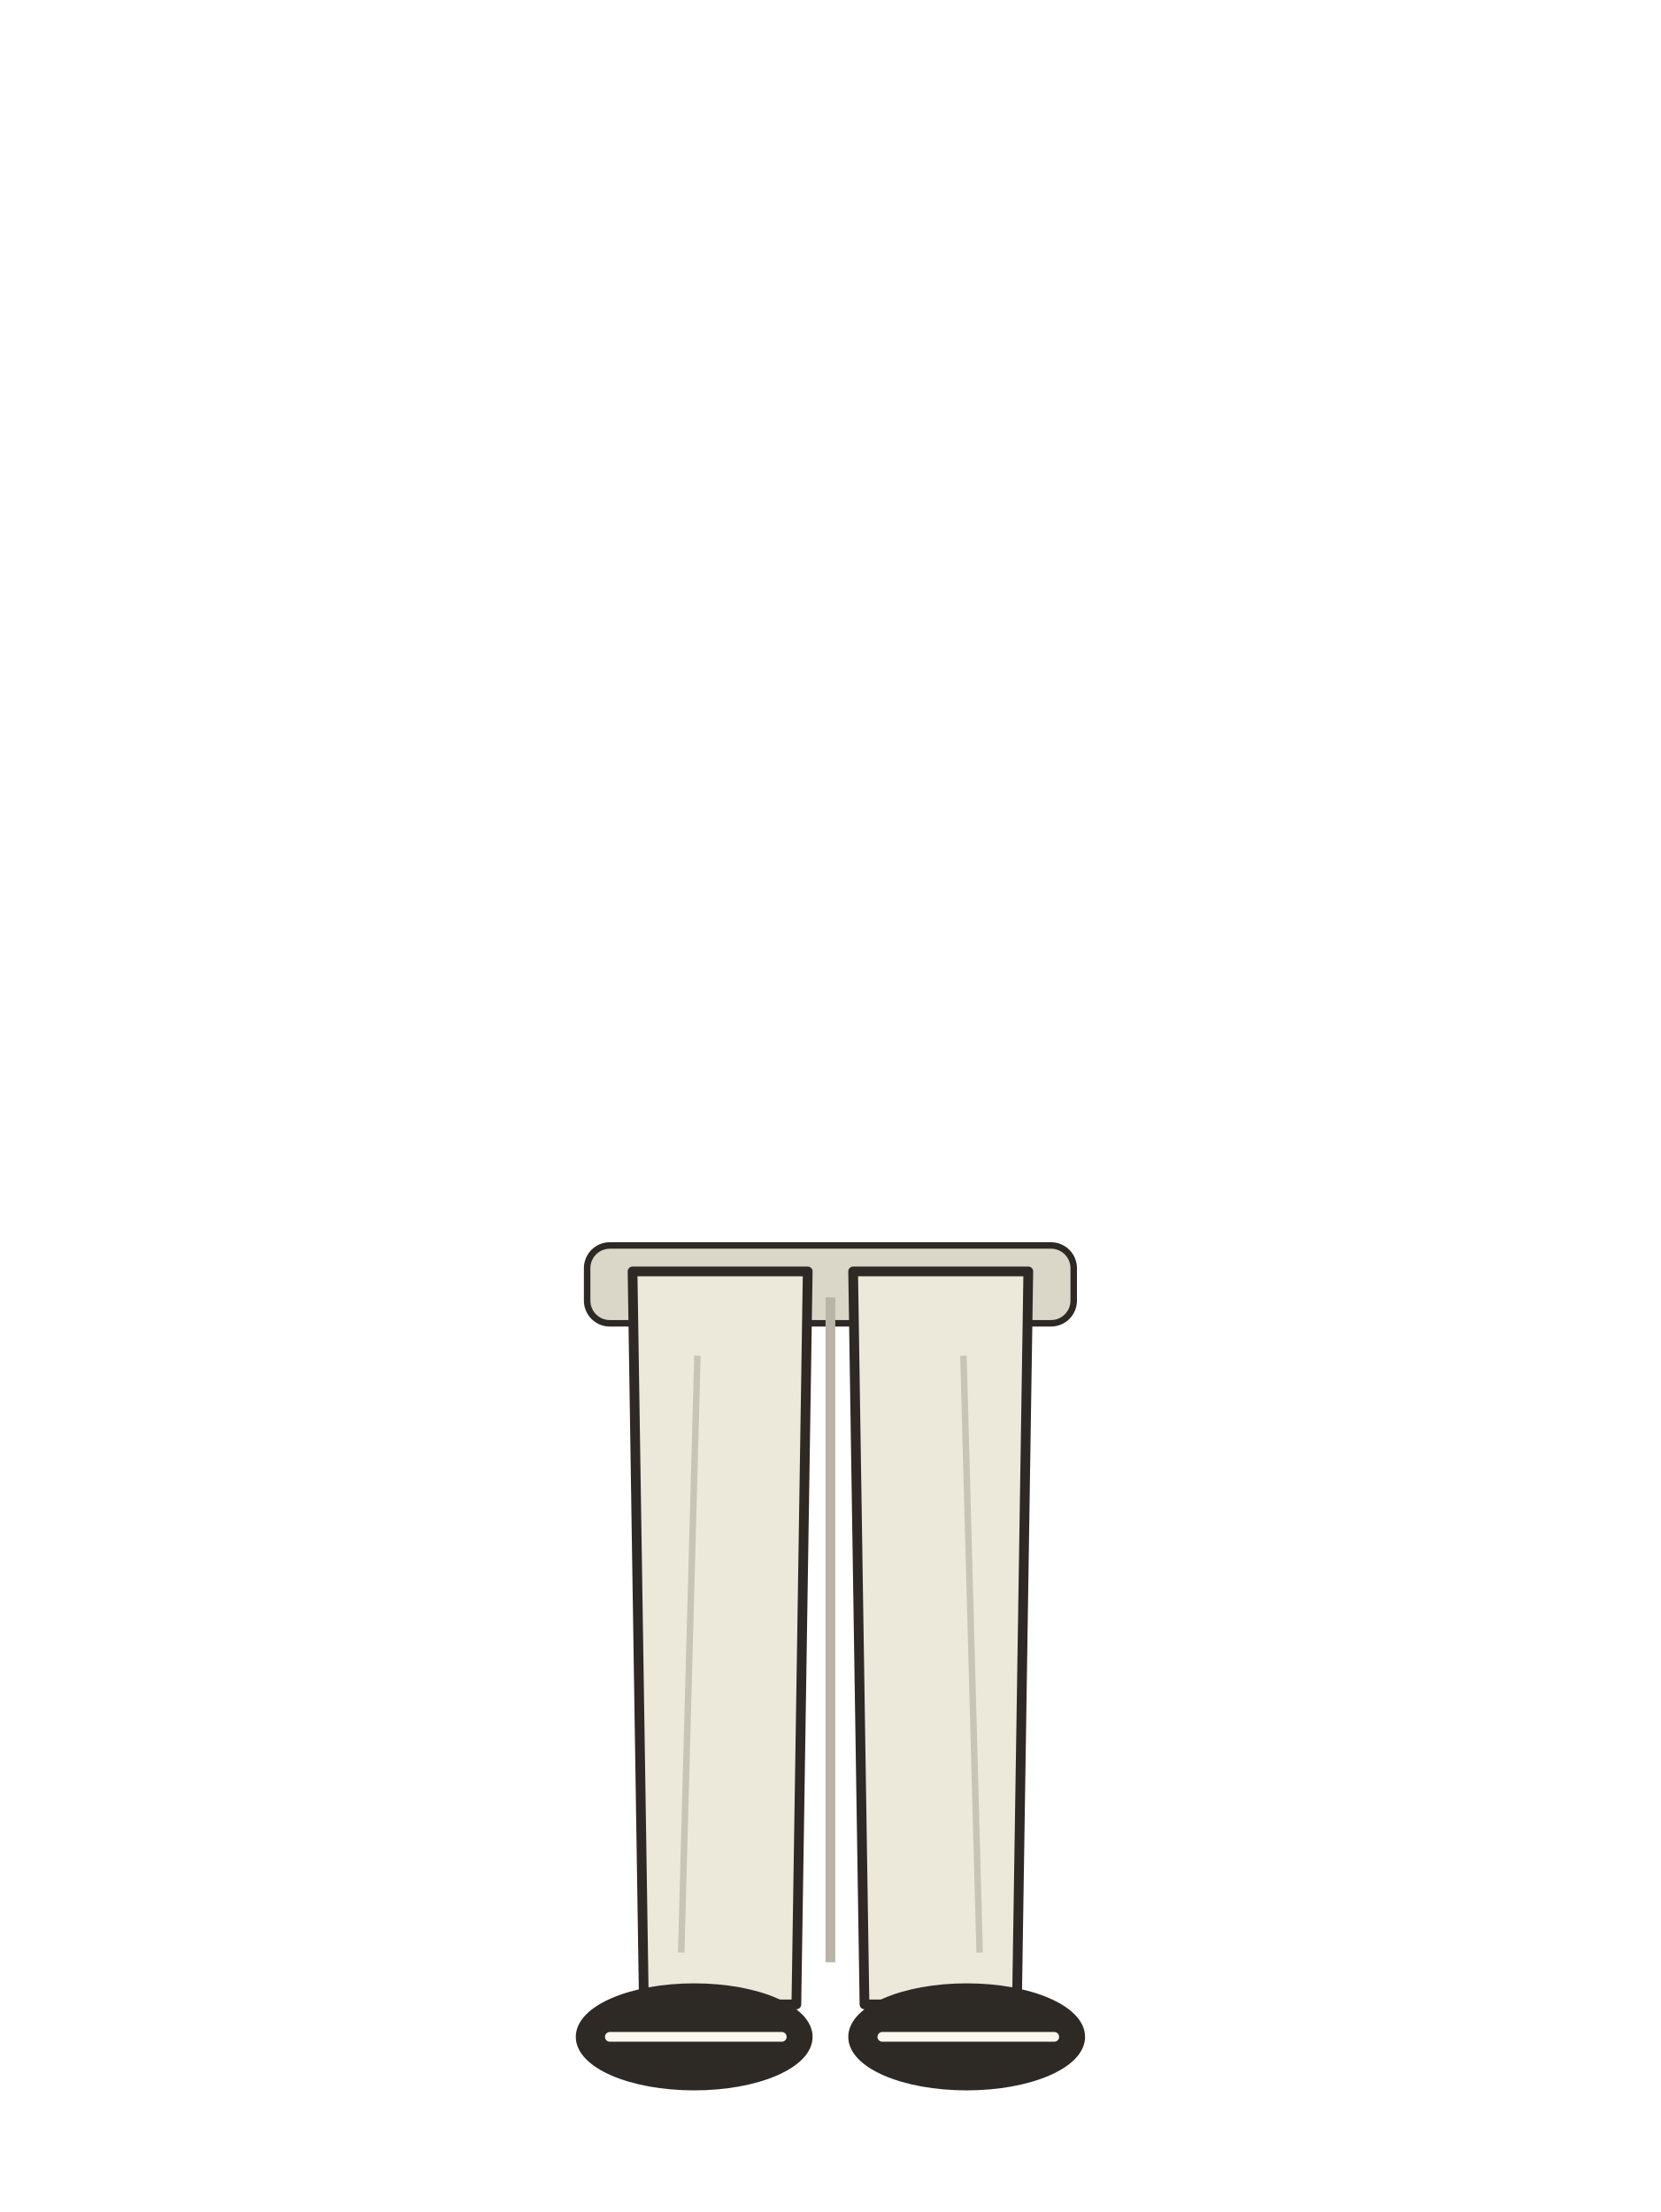
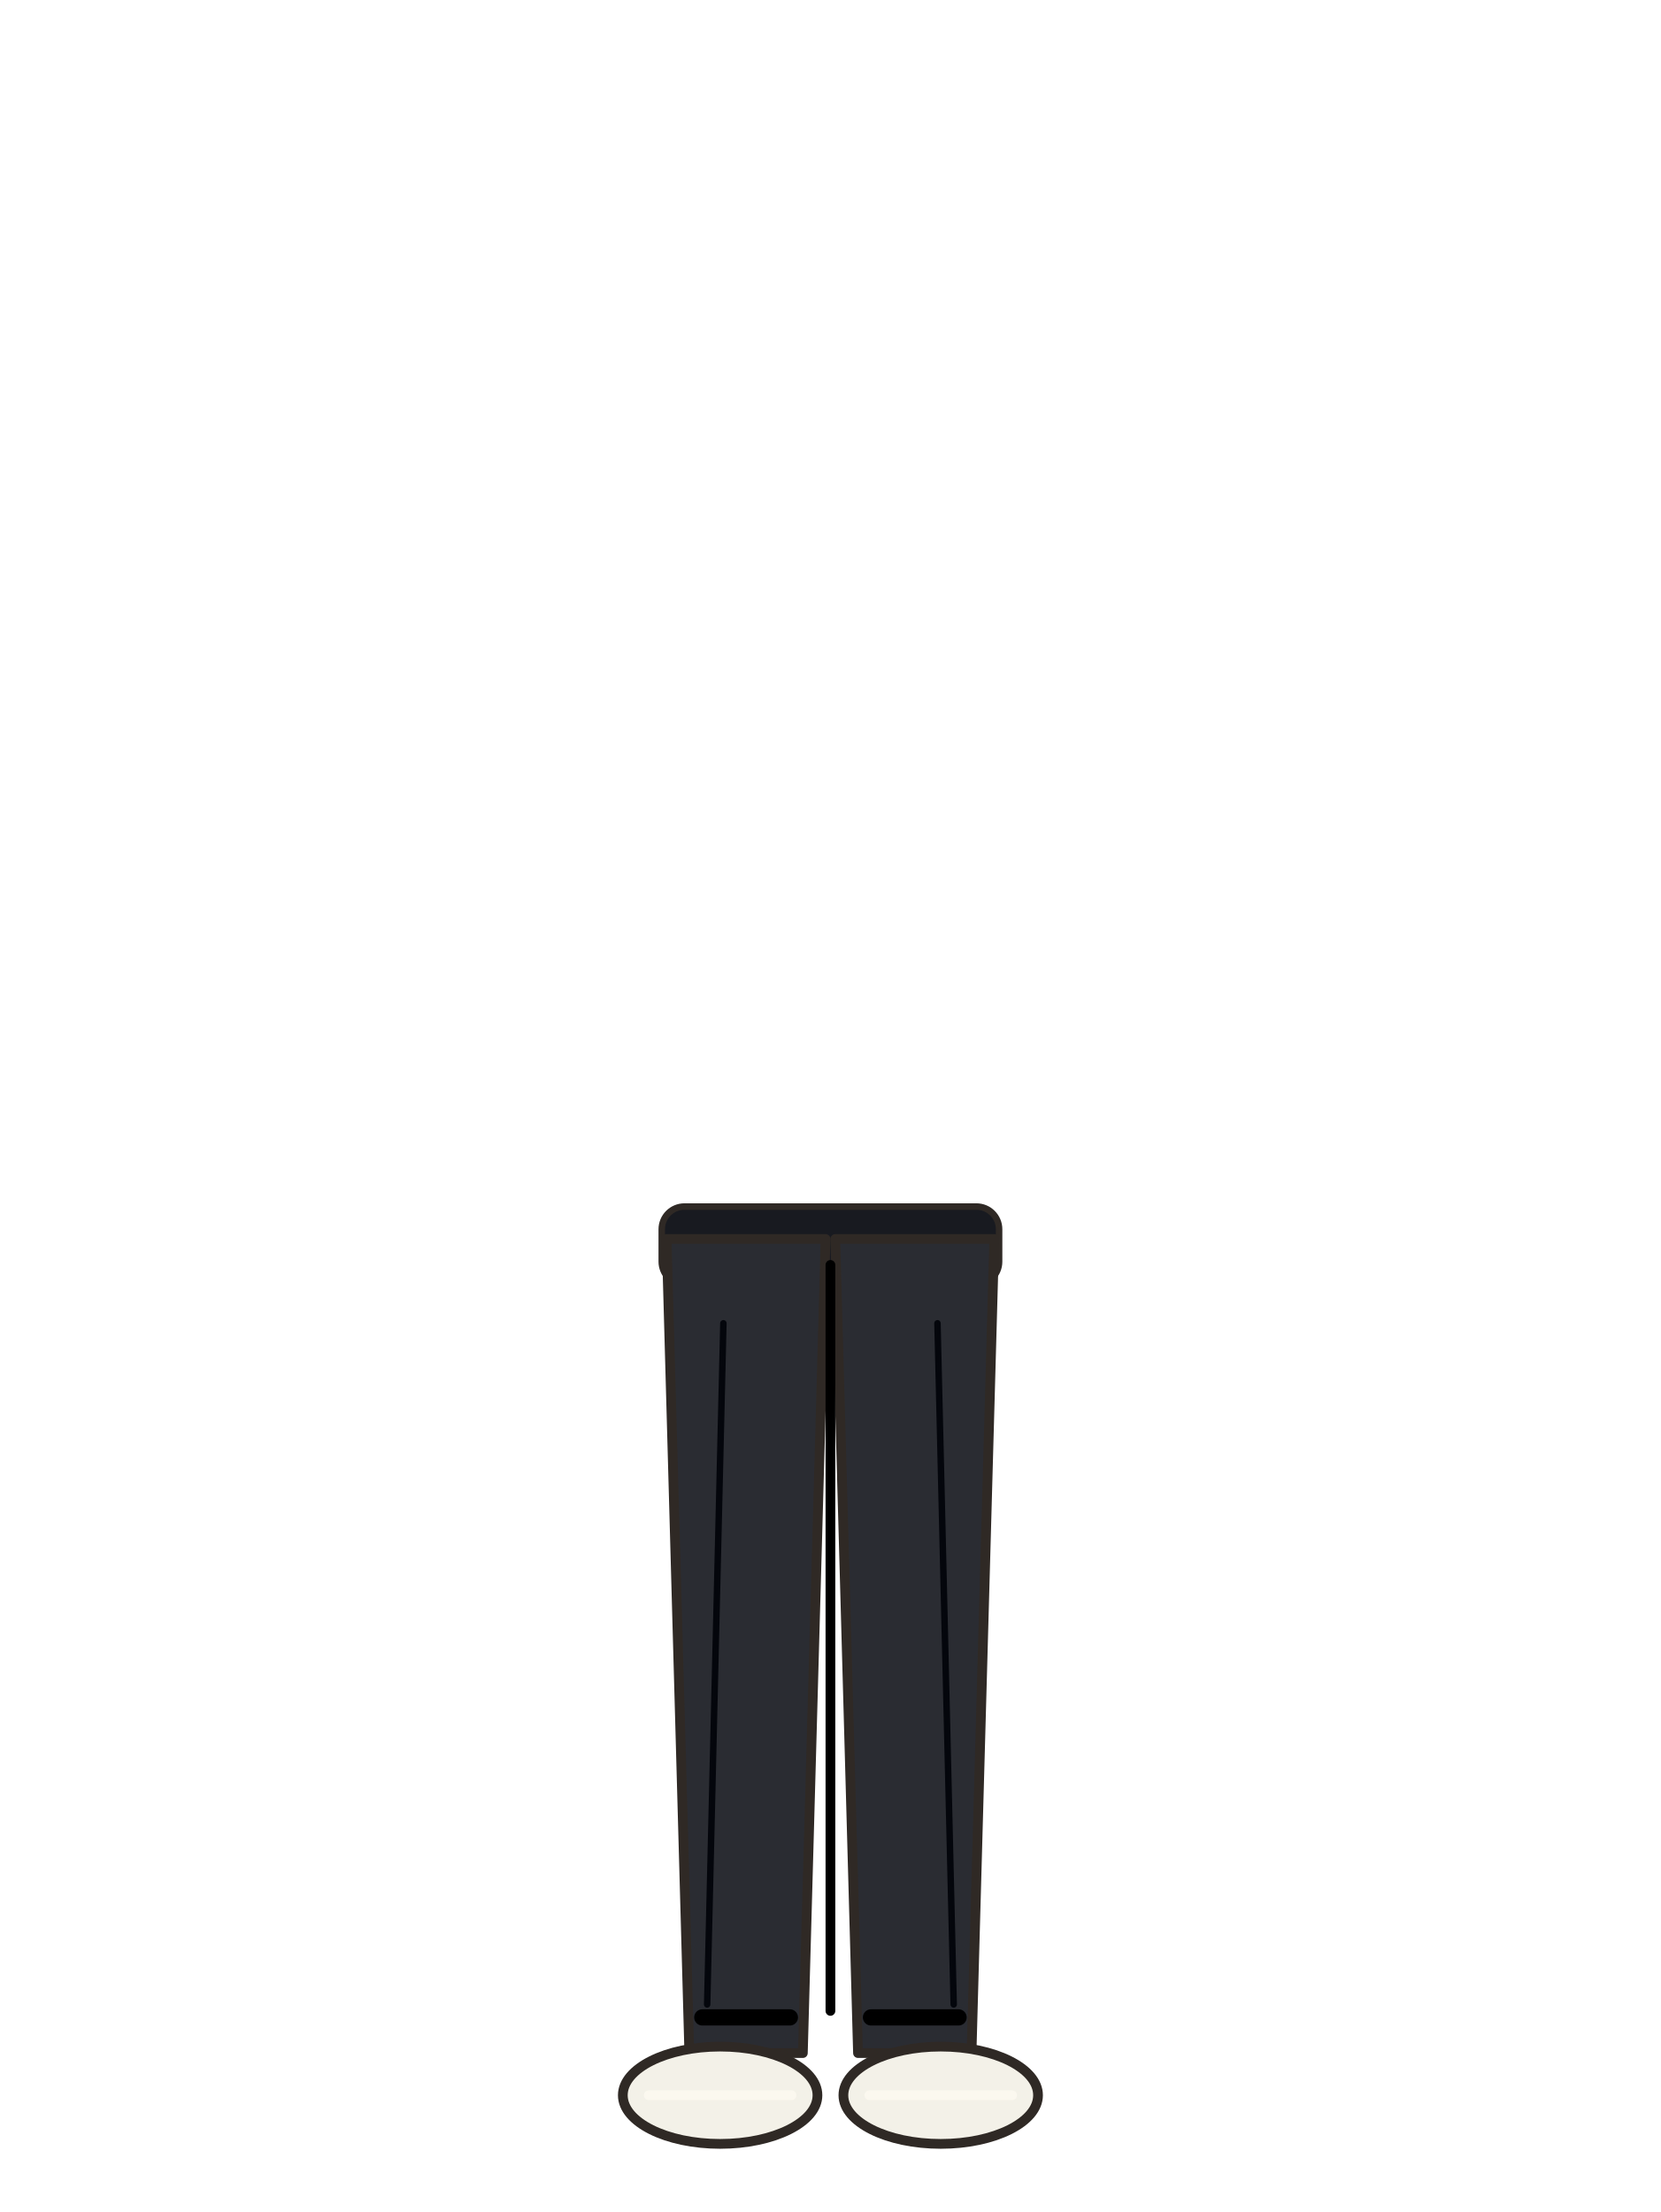
<svg xmlns="http://www.w3.org/2000/svg" baseProfile="full" height="682" version="1.1" viewBox="0 0 512 682" width="512">
  <defs />
-   <rect fill="#dad6c8" height="24" rx="7" stroke="#2f2925" stroke-linecap="round" stroke-linejoin="round" stroke-width="2" width="150" x="181" y="384" />
-   <polygon fill="#ece8da" points="195.0,392 249.0,392 245.5,618 198.5,618" stroke="#2f2925" stroke-linecap="round" stroke-linejoin="round" stroke-width="3" />
-   <line stroke="#c8c4b6" stroke-width="2" x1="215" x2="210" y1="418" y2="602" />
-   <polygon fill="#ece8da" points="263.0,392 317.0,392 313.5,618 266.5,618" stroke="#2f2925" stroke-linecap="round" stroke-linejoin="round" stroke-width="3" />
-   <line stroke="#c8c4b6" stroke-width="2" x1="297" x2="302" y1="418" y2="602" />
-   <line stroke="#b8b4a6" stroke-width="3" x1="256" x2="256" y1="400" y2="605" />
-   <ellipse cx="214" cy="628" fill="#2d2925" rx="35" ry="15" stroke="#2f2925" stroke-linecap="round" stroke-linejoin="round" stroke-width="3" />
-   <line stroke="#faf7ef" stroke-linecap="round" stroke-width="3" x1="188" x2="241" y1="628" y2="628" />
-   <ellipse cx="298" cy="628" fill="#2d2925" rx="35" ry="15" stroke="#2f2925" stroke-linecap="round" stroke-linejoin="round" stroke-width="3" />
-   <line stroke="#faf7ef" stroke-linecap="round" stroke-width="3" x1="272" x2="325" y1="628" y2="628" />
+   <rect fill="#181a20" height="24" rx="7" stroke="#2f2925" stroke-linecap="round" stroke-linejoin="round" stroke-width="2" width="104" x="204.0" y="372" />
+   <polygon fill="#2a2c32" points="205.5,382 254.5,382 247.5,633 212.5,633" stroke="#2f2925" stroke-linecap="round" stroke-linejoin="round" stroke-width="3" />
+   <line stroke="#04060c" stroke-linecap="round" stroke-width="2" x1="223.0" x2="218.0" y1="408" y2="618" />
+   <line stroke="#000000" stroke-linecap="round" stroke-width="5" x1="216.5" x2="243.5" y1="622" y2="622" />
+   <polygon fill="#2a2c32" points="257.5,382 306.5,382 299.5,633 264.5,633" stroke="#2f2925" stroke-linecap="round" stroke-linejoin="round" stroke-width="3" />
+   <line stroke="#04060c" stroke-linecap="round" stroke-width="2" x1="289.0" x2="294.0" y1="408" y2="618" />
+   <line stroke="#000000" stroke-linecap="round" stroke-width="5" x1="268.5" x2="295.5" y1="622" y2="622" />
+   <line stroke="#000000" stroke-linecap="round" stroke-width="3" x1="256" x2="256" y1="390" y2="620" />
+   <ellipse cx="222.0" cy="646" fill="#f3f1e8" rx="30" ry="15" stroke="#2f2925" stroke-linecap="round" stroke-linejoin="round" stroke-width="3" />
+   <line stroke="#fbf8ef" stroke-linecap="round" stroke-width="3" x1="200.0" x2="244.0" y1="646" y2="646" />
+   <ellipse cx="290.0" cy="646" fill="#f3f1e8" rx="30" ry="15" stroke="#2f2925" stroke-linecap="round" stroke-linejoin="round" stroke-width="3" />
+   <line stroke="#fbf8ef" stroke-linecap="round" stroke-width="3" x1="268.0" x2="312.0" y1="646" y2="646" />
</svg>
